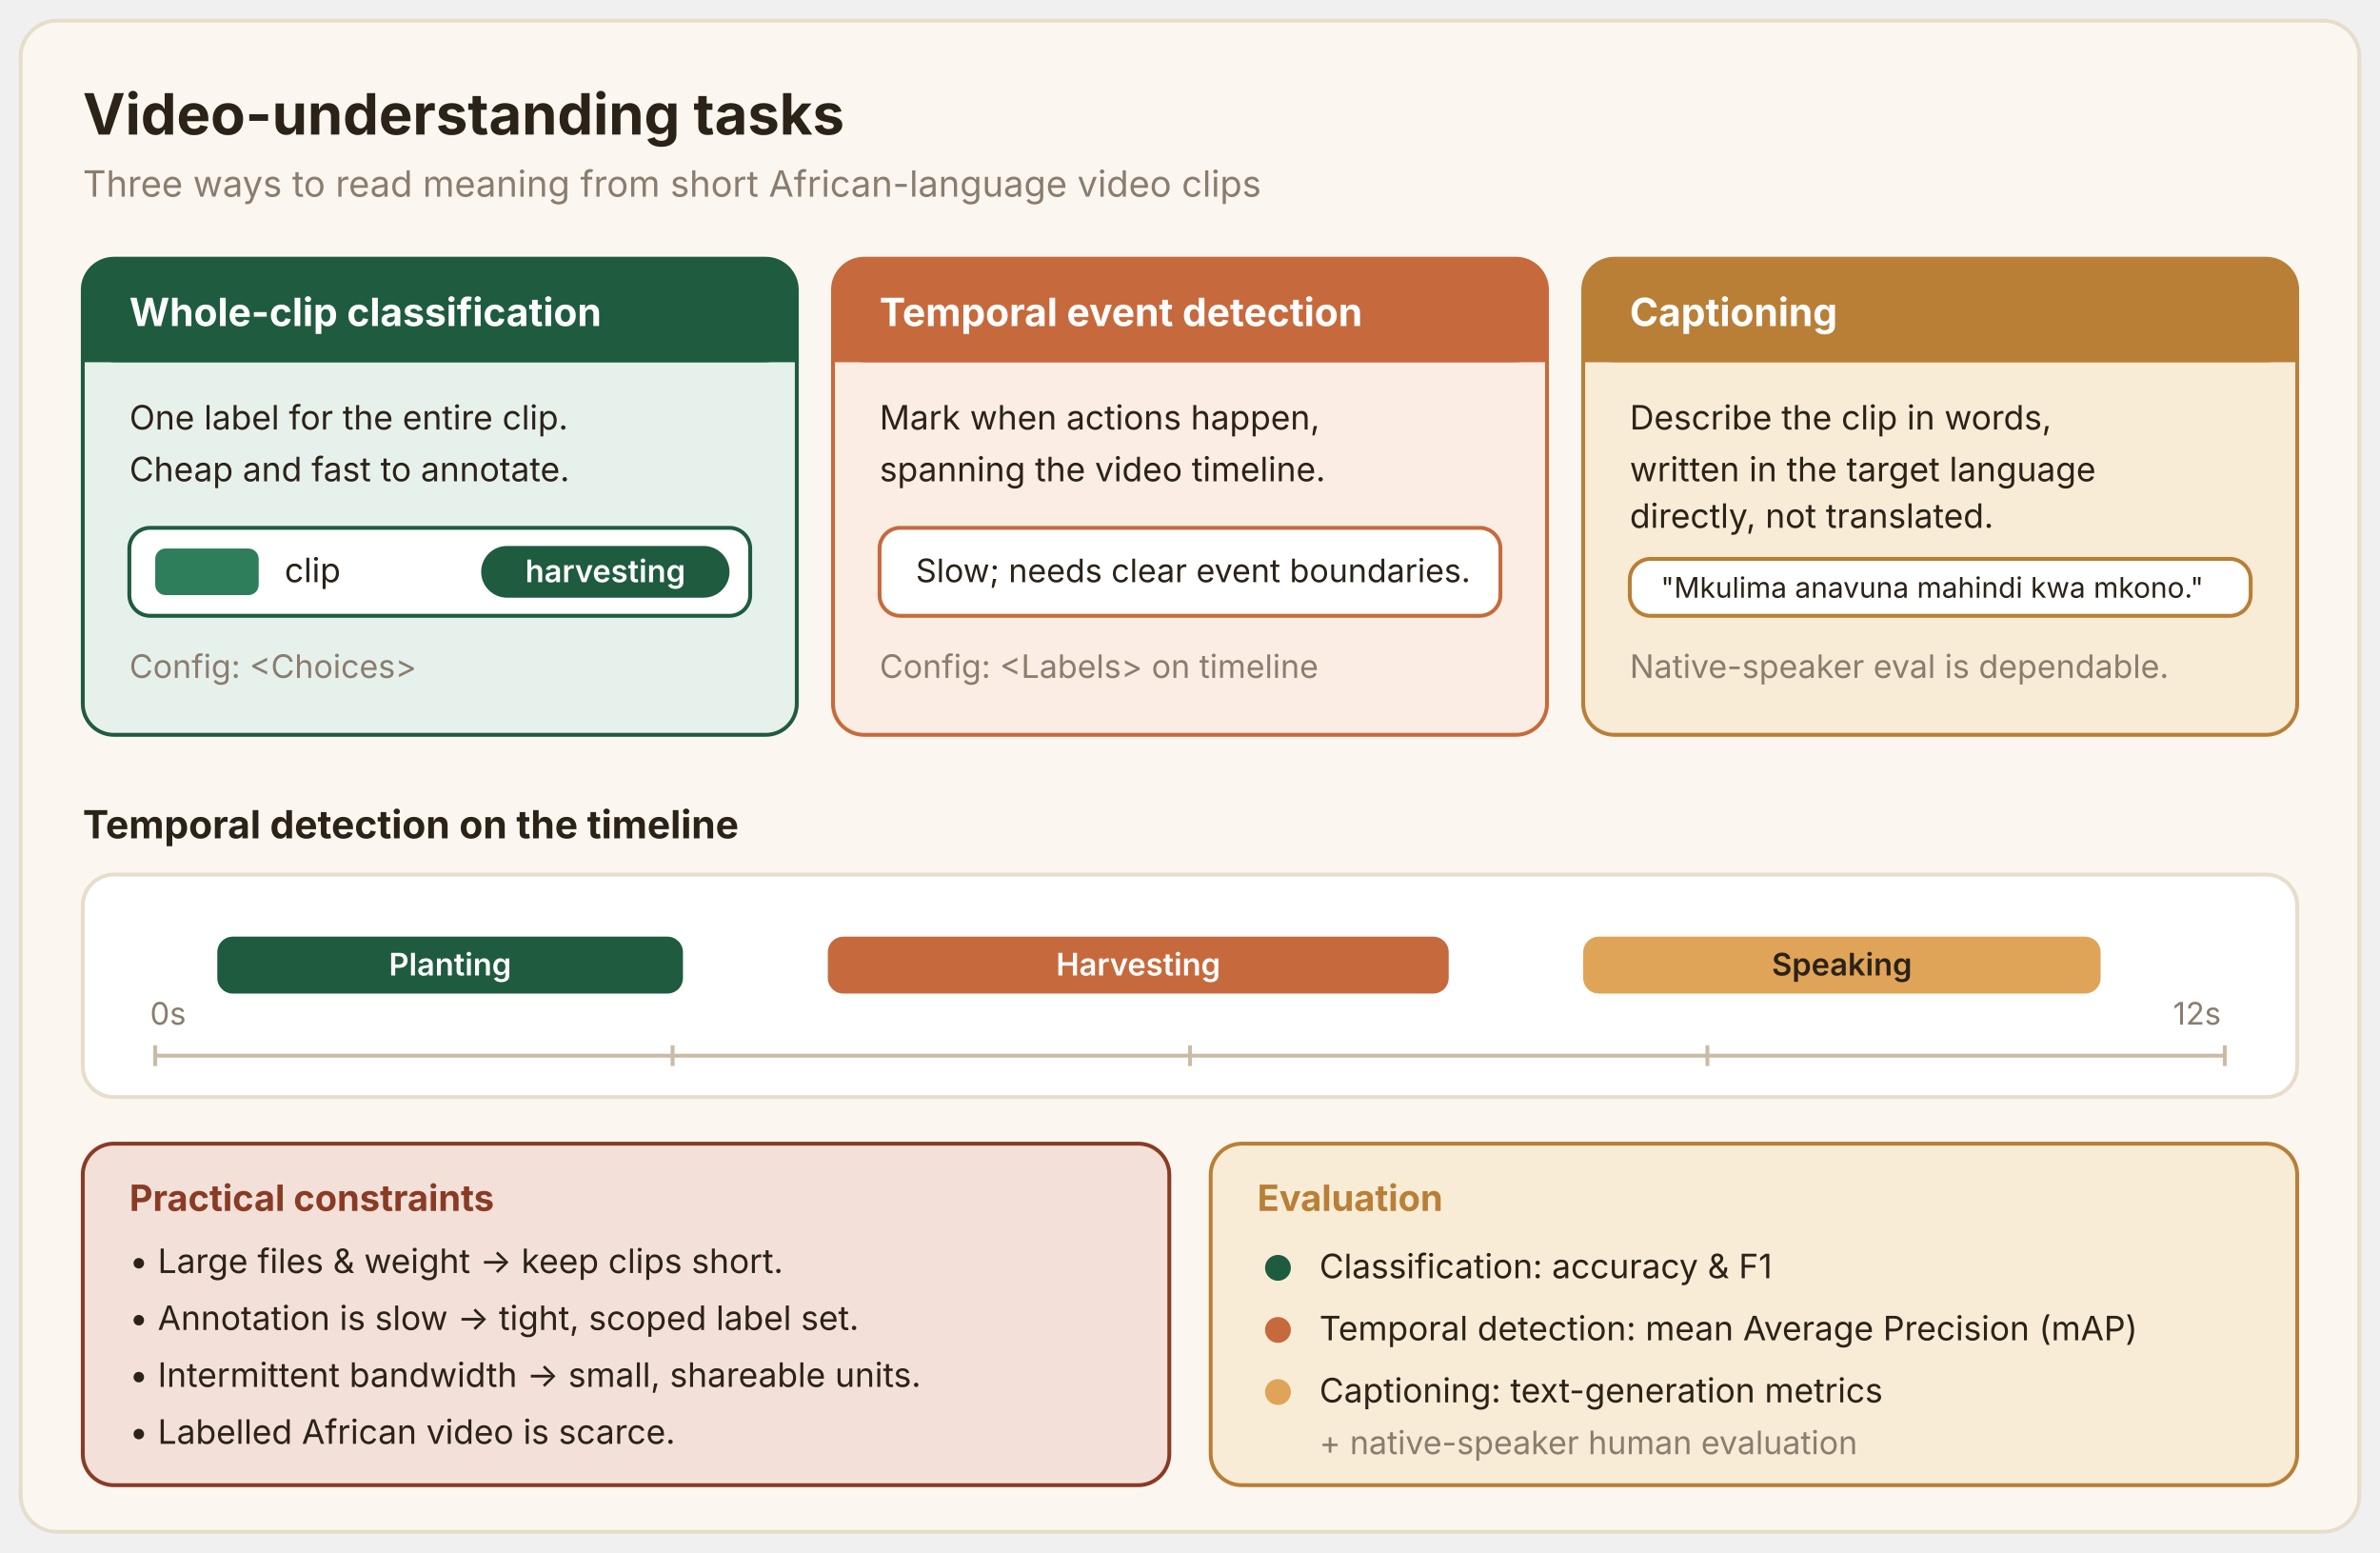
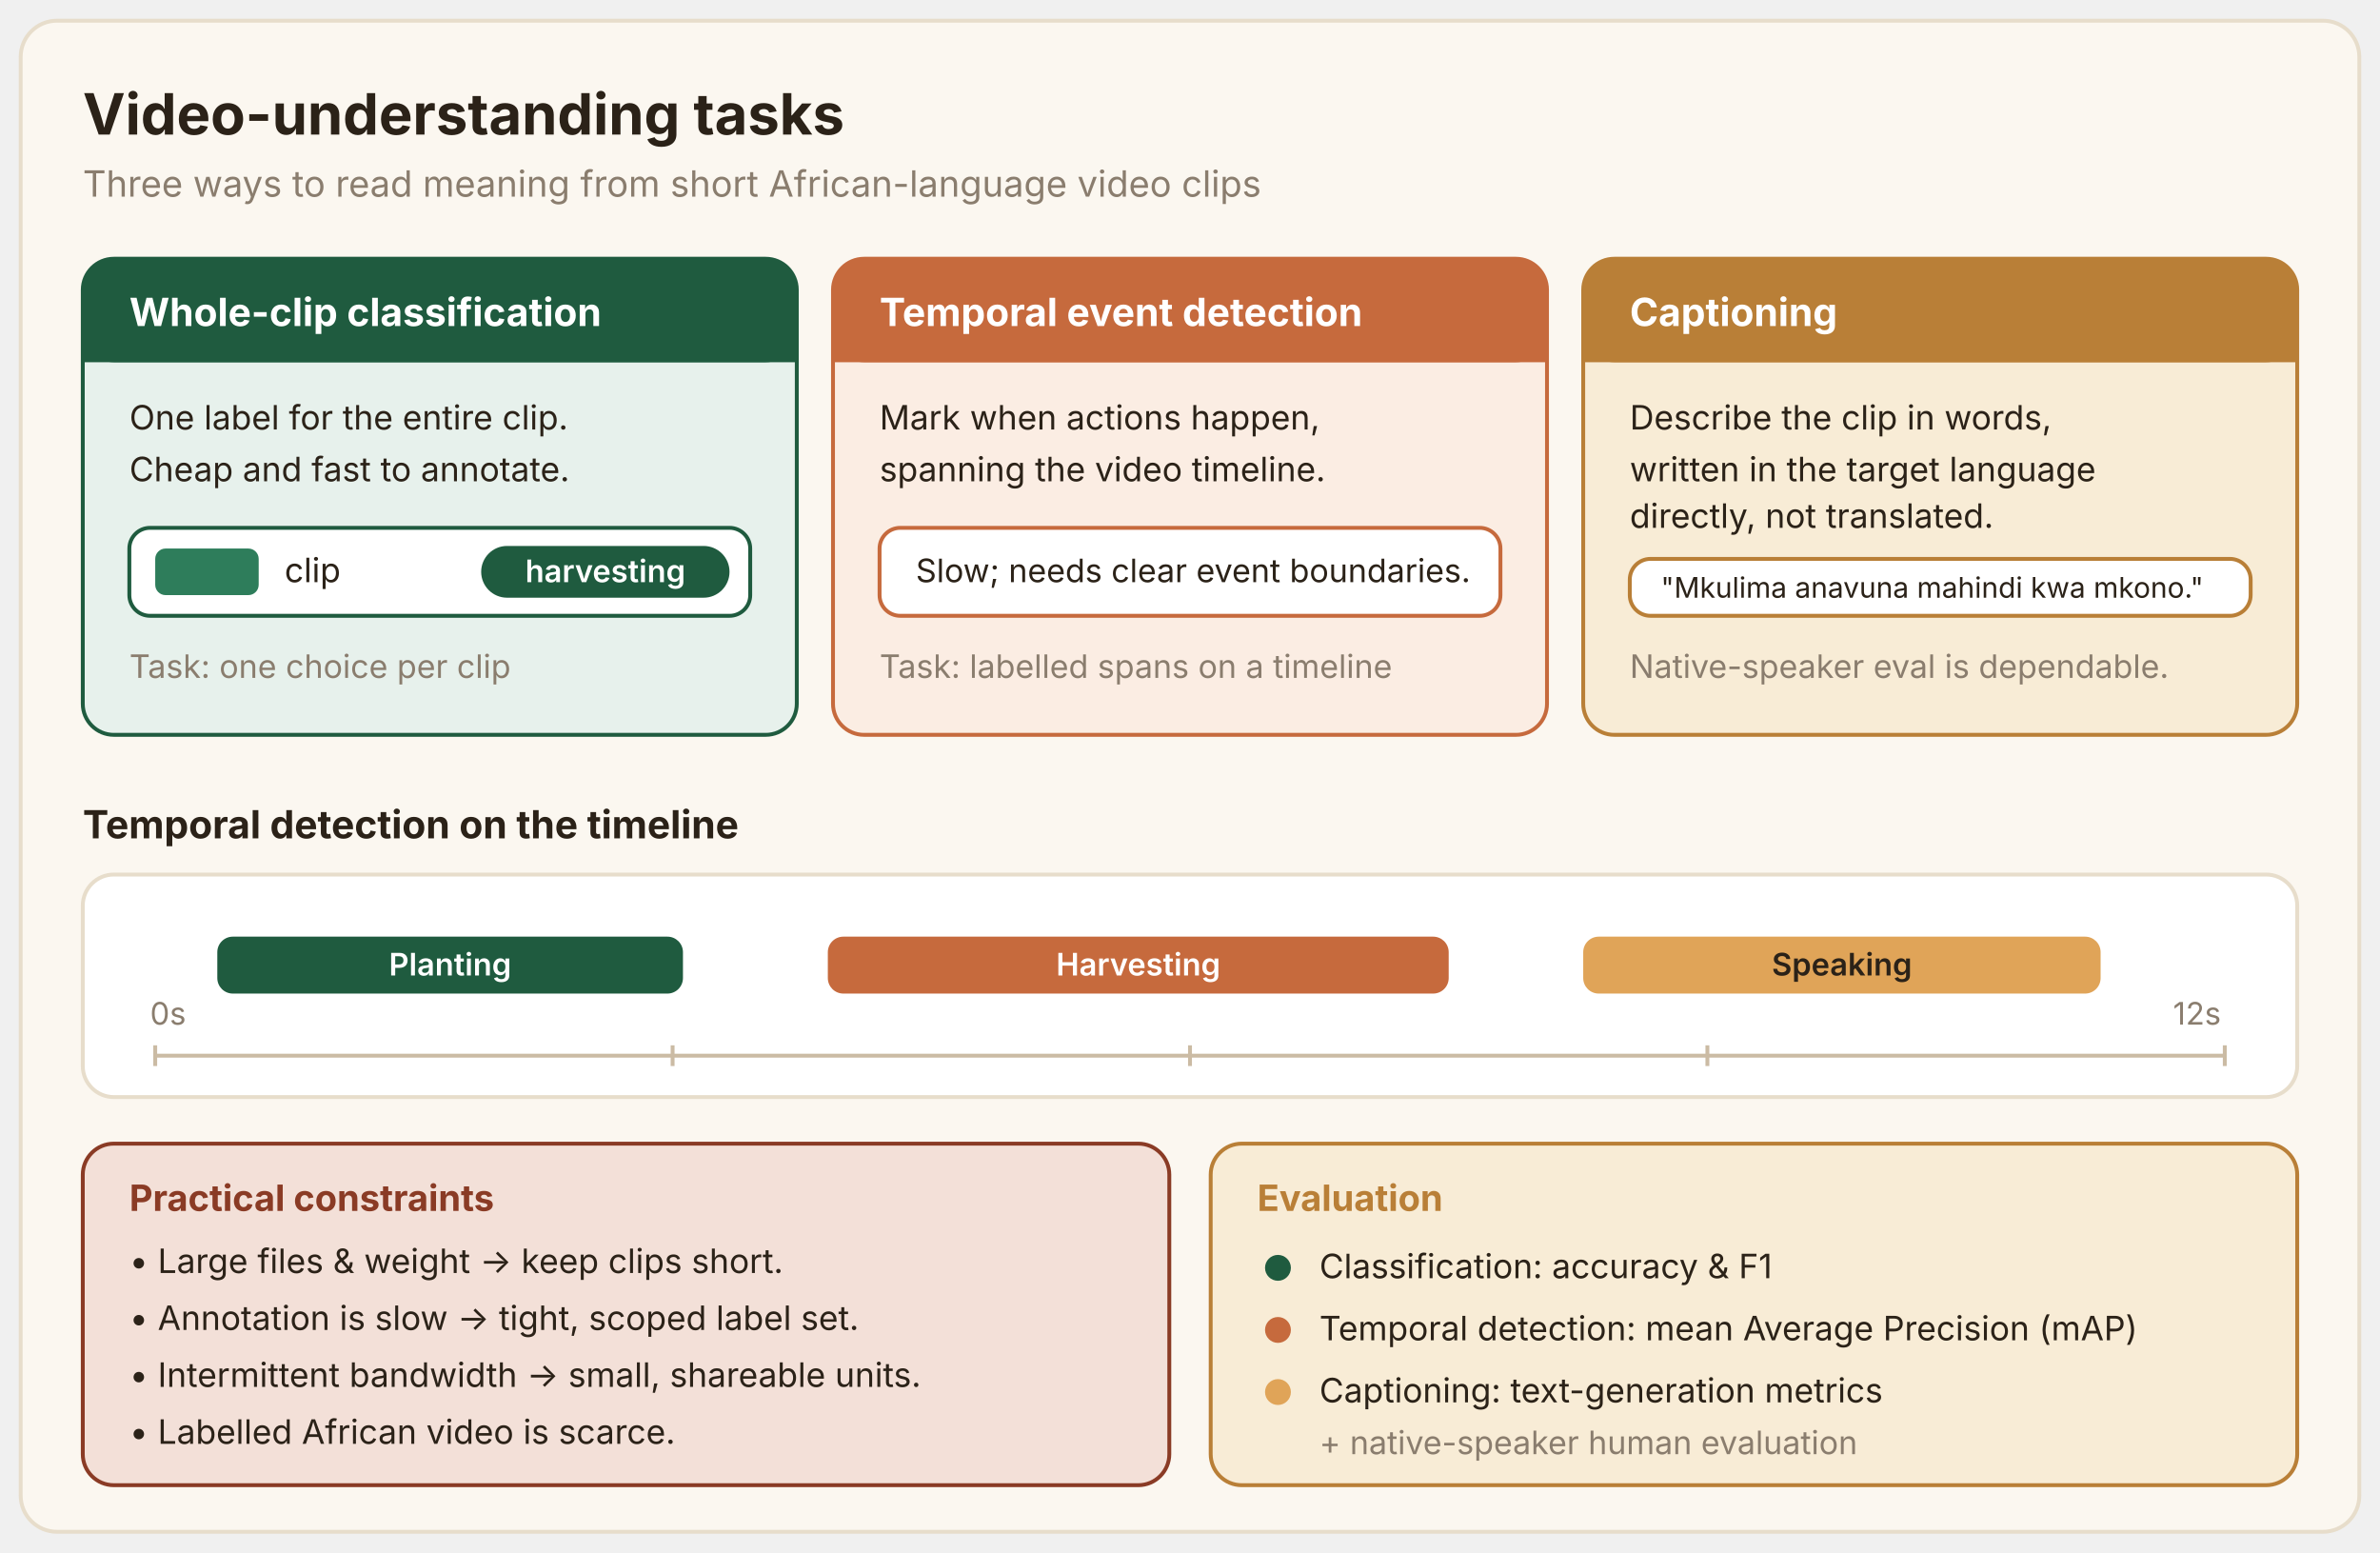
<svg xmlns="http://www.w3.org/2000/svg" viewBox="0 0 920 600" width="100%" font-family="Inter,'Segoe UI',Roboto,system-ui,sans-serif">
  <rect x="8" y="8" width="904" height="584" rx="14" fill="#FBF7F0" stroke="#E7DDCB" stroke-width="1.5" />
  <text x="32" y="52" font-size="22" font-weight="700" fill="#2B2218">Video-understanding tasks</text>
  <text x="32" y="76" font-size="14" fill="#8A7D6E">Three ways to read meaning from short African-language video clips</text>
  <rect x="32" y="100" width="276" height="184" rx="12" fill="#E7F1EC" stroke="#1F5B3F" stroke-width="1.5" />
  <rect x="32" y="100" width="276" height="40" rx="12" fill="#1F5B3F" />
  <rect x="32" y="120" width="276" height="20" fill="#1F5B3F" />
  <text x="50" y="126" font-size="15" font-weight="700" fill="#FFFFFF">Whole-clip classification</text>
  <text x="50" y="166" font-size="13" fill="#2B2218">One label for the entire clip.</text>
  <text x="50" y="186" font-size="13" fill="#2B2218">Cheap and fast to annotate.</text>
  <rect x="50" y="204" width="240" height="34" rx="8" fill="#FFFFFF" stroke="#1F5B3F" stroke-width="1.5" />
  <rect x="60" y="212" width="40" height="18" rx="4" fill="#2E7D5B" />
  <text x="110" y="225" font-size="13" fill="#2B2218">clip</text>
  <rect x="186" y="211" width="96" height="20" rx="10" fill="#1F5B3F" />
  <text x="234" y="225" font-size="12" font-weight="600" fill="#FFFFFF" text-anchor="middle">harvesting</text>
-   <text x="50" y="262" font-size="12.5" fill="#8A7D6E">Config: &lt;Choices&gt;</text>
+   <text x="50" y="262" font-size="12.5" fill="#8A7D6E">Task: one choice per clip</text>
  <rect x="322" y="100" width="276" height="184" rx="12" fill="#FBEDE3" stroke="#C66A3D" stroke-width="1.5" />
  <rect x="322" y="100" width="276" height="40" rx="12" fill="#C66A3D" />
  <rect x="322" y="120" width="276" height="20" fill="#C66A3D" />
  <text x="340" y="126" font-size="15" font-weight="700" fill="#FFFFFF">Temporal event detection</text>
  <text x="340" y="166" font-size="13" fill="#2B2218">Mark when actions happen,</text>
  <text x="340" y="186" font-size="13" fill="#2B2218">spanning the video timeline.</text>
  <rect x="340" y="204" width="240" height="34" rx="8" fill="#FFFFFF" stroke="#C66A3D" stroke-width="1.5" />
  <text x="354" y="225" font-size="12.5" fill="#2B2218">Slow; needs clear event boundaries.</text>
-   <text x="340" y="262" font-size="12.5" fill="#8A7D6E">Config: &lt;Labels&gt; on timeline</text>
+   <text x="340" y="262" font-size="12.5" fill="#8A7D6E">Task: labelled spans on a timeline</text>
  <rect x="612" y="100" width="276" height="184" rx="12" fill="#F8ECD6" stroke="#B97F37" stroke-width="1.5" />
  <rect x="612" y="100" width="276" height="40" rx="12" fill="#B97F37" />
  <rect x="612" y="120" width="276" height="20" fill="#B97F37" />
  <text x="630" y="126" font-size="15" font-weight="700" fill="#FFFFFF">Captioning</text>
  <text x="630" y="166" font-size="13" fill="#2B2218">Describe the clip in words,</text>
  <text x="630" y="186" font-size="13" fill="#2B2218">written in the target language</text>
  <text x="630" y="204" font-size="13" fill="#2B2218">directly, not translated.</text>
  <rect x="630" y="216" width="240" height="22" rx="8" fill="#FFFFFF" stroke="#B97F37" stroke-width="1.5" />
  <text x="642" y="231" font-size="11" fill="#2B2218">"Mkulima anavuna mahindi kwa mkono."</text>
  <text x="630" y="262" font-size="12.5" fill="#8A7D6E">Native-speaker eval is dependable.</text>
  <text x="32" y="324" font-size="15" font-weight="700" fill="#2B2218">Temporal detection on the timeline</text>
  <rect x="32" y="338" width="856" height="86" rx="12" fill="#FFFFFF" stroke="#E7DDCB" stroke-width="1.5" />
  <line x1="60" y1="408" x2="860" y2="408" stroke="#CBBBA4" stroke-width="1.5" />
  <line x1="60" y1="404" x2="60" y2="412" stroke="#CBBBA4" stroke-width="1.5" />
  <line x1="260" y1="404" x2="260" y2="412" stroke="#CBBBA4" stroke-width="1.5" />
  <line x1="460" y1="404" x2="460" y2="412" stroke="#CBBBA4" stroke-width="1.5" />
  <line x1="660" y1="404" x2="660" y2="412" stroke="#CBBBA4" stroke-width="1.5" />
  <line x1="860" y1="404" x2="860" y2="412" stroke="#CBBBA4" stroke-width="1.5" />
  <text x="58" y="396" font-size="12" fill="#8A7D6E">0s</text>
  <text x="840" y="396" font-size="12" fill="#8A7D6E">12s</text>
  <rect x="84" y="362" width="180" height="22" rx="6" fill="#1F5B3F" />
  <text x="174" y="377" font-size="12" font-weight="600" fill="#FFFFFF" text-anchor="middle">Planting</text>
  <rect x="320" y="362" width="240" height="22" rx="6" fill="#C66A3D" />
  <text x="440" y="377" font-size="12" font-weight="600" fill="#FFFFFF" text-anchor="middle">Harvesting</text>
  <rect x="612" y="362" width="200" height="22" rx="6" fill="#E0A458" />
  <text x="712" y="377" font-size="12" font-weight="600" fill="#2B2218" text-anchor="middle">Speaking</text>
  <rect x="32" y="442" width="420" height="132" rx="12" fill="#F3E0D8" stroke="#8A3B25" stroke-width="1.5" />
  <text x="50" y="468" font-size="14" font-weight="700" fill="#8A3B25">Practical constraints</text>
  <text x="50" y="492" font-size="13" fill="#2B2218">• Large files &amp; weight → keep clips short.</text>
  <text x="50" y="514" font-size="13" fill="#2B2218">• Annotation is slow → tight, scoped label set.</text>
  <text x="50" y="536" font-size="13" fill="#2B2218">• Intermittent bandwidth → small, shareable units.</text>
  <text x="50" y="558" font-size="13" fill="#2B2218">• Labelled African video is scarce.</text>
  <rect x="468" y="442" width="420" height="132" rx="12" fill="#F8ECD6" stroke="#B97F37" stroke-width="1.5" />
  <text x="486" y="468" font-size="14" font-weight="700" fill="#B97F37">Evaluation</text>
  <circle cx="494" cy="490" r="5" fill="#1F5B3F" />
  <text x="510" y="494" font-size="13" fill="#2B2218">Classification: accuracy &amp; F1</text>
  <circle cx="494" cy="514" r="5" fill="#C66A3D" />
  <text x="510" y="518" font-size="13" fill="#2B2218">Temporal detection: mean Average Precision (mAP)</text>
  <circle cx="494" cy="538" r="5" fill="#E0A458" />
  <text x="510" y="542" font-size="13" fill="#2B2218">Captioning: text-generation metrics</text>
  <text x="510" y="562" font-size="12.5" fill="#8A7D6E">+ native-speaker human evaluation</text>
</svg>
